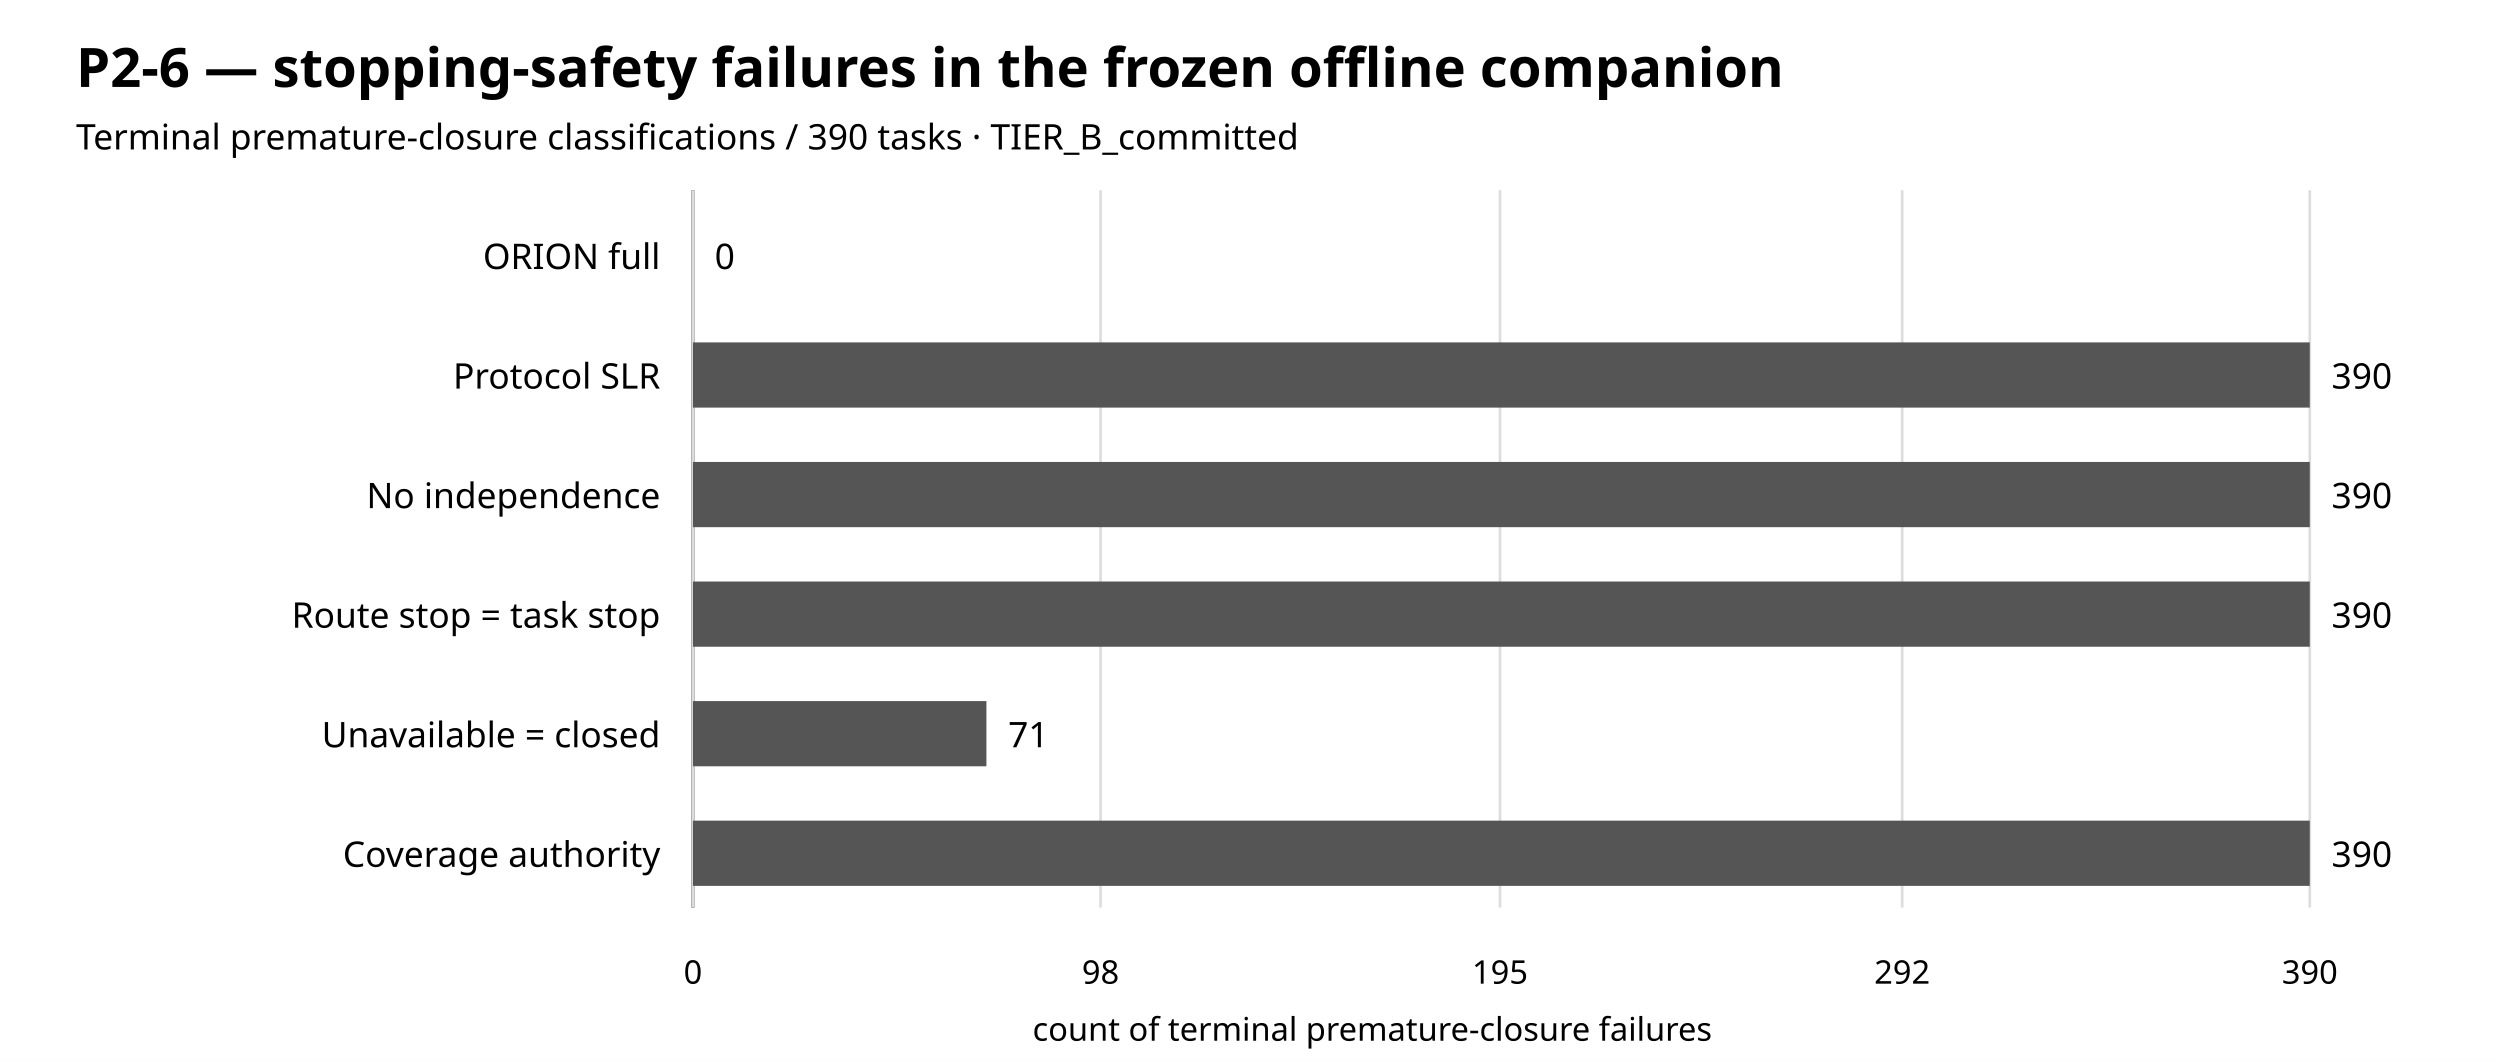
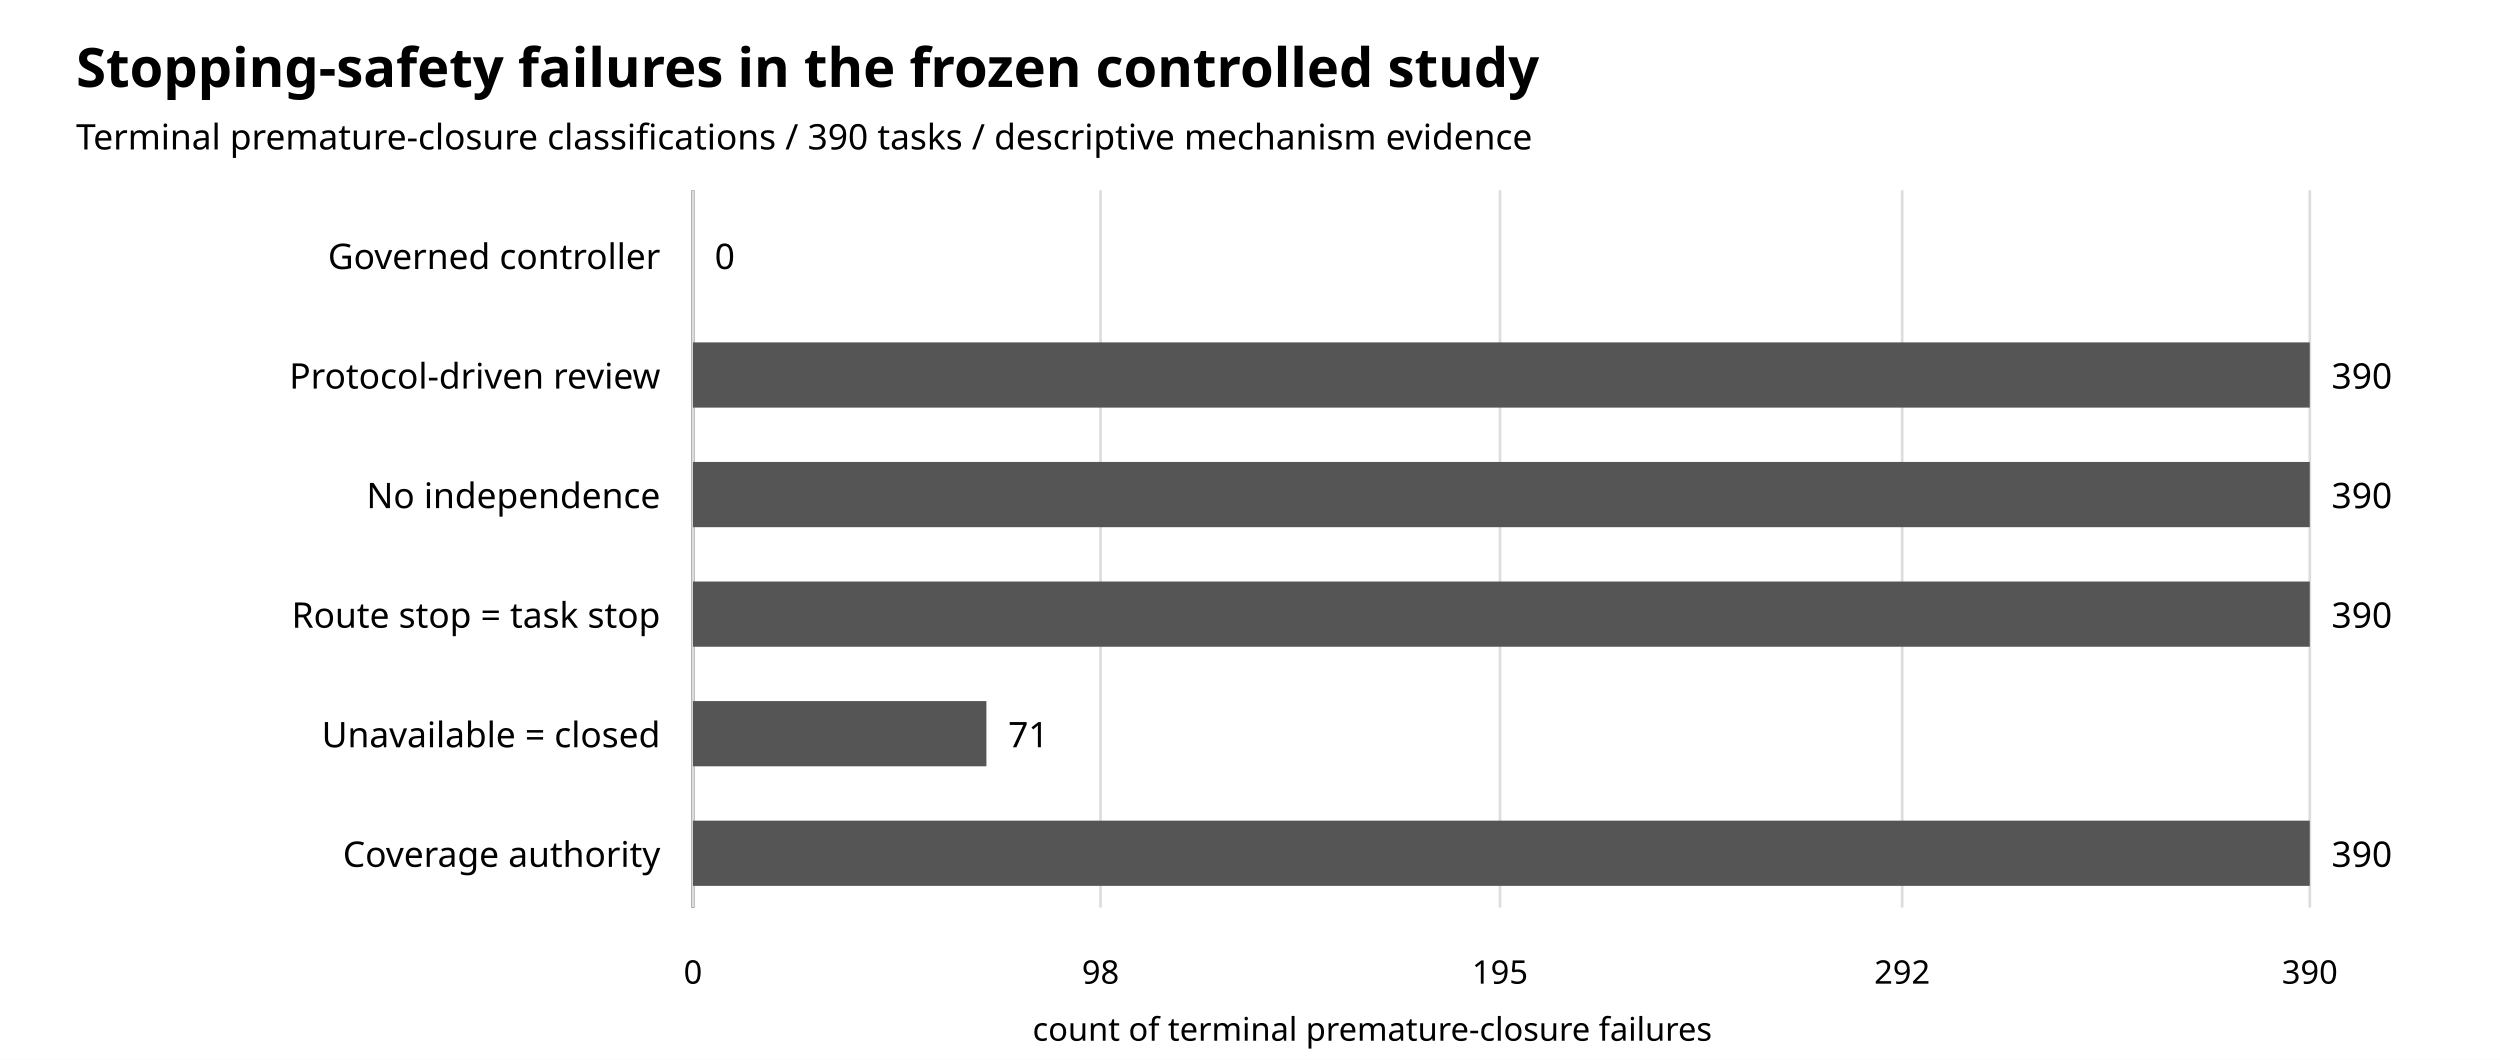
<svg xmlns="http://www.w3.org/2000/svg" width="920" height="390" viewBox="0 0 920 390">
  <rect width="100%" height="100%" fill="white" />
-   <text x="28" y="32" font-family="sans-serif" font-size="20" font-weight="700">P2-6 — stopping-safety failures in the frozen offline companion</text>
-   <text x="28" y="55" font-family="sans-serif" font-size="13">Terminal premature-closure classifications / 390 tasks · TIER_B_committed</text>
+   <text x="28" y="32" font-family="sans-serif" font-size="20" font-weight="700">Stopping-safety failures in the frozen controlled study</text>
+   <text x="28" y="55" font-family="sans-serif" font-size="13">Terminal premature-closure classifications / 390 tasks / descriptive mechanism evidence</text>
  <line x1="255" y1="70" x2="255" y2="334" stroke="black" />
  <line x1="255" y1="70" x2="255" y2="334" stroke="#dddddd" />
  <text x="255" y="362" text-anchor="middle" font-family="sans-serif" font-size="12">0</text>
  <line x1="405" y1="70" x2="405" y2="334" stroke="#dddddd" />
  <text x="405" y="362" text-anchor="middle" font-family="sans-serif" font-size="12">98</text>
  <line x1="552" y1="70" x2="552" y2="334" stroke="#dddddd" />
  <text x="552" y="362" text-anchor="middle" font-family="sans-serif" font-size="12">195</text>
  <line x1="700" y1="70" x2="700" y2="334" stroke="#dddddd" />
  <text x="700" y="362" text-anchor="middle" font-family="sans-serif" font-size="12">292</text>
  <line x1="850" y1="70" x2="850" y2="334" stroke="#dddddd" />
  <text x="850" y="362" text-anchor="middle" font-family="sans-serif" font-size="12">390</text>
-   <text x="243" y="99" text-anchor="end" font-family="sans-serif" font-size="13">ORION full</text>
+   <text x="243" y="99" text-anchor="end" font-family="sans-serif" font-size="13">Governed controller</text>
  <rect x="255" y="82" width="0" height="24" fill="#555555" />
  <text x="263" y="99" font-family="sans-serif" font-size="13">0</text>
-   <text x="243" y="143" text-anchor="end" font-family="sans-serif" font-size="13">Protocol SLR</text>
+   <text x="243" y="143" text-anchor="end" font-family="sans-serif" font-size="13">Protocol-driven review</text>
  <rect x="255" y="126" width="595" height="24" fill="#555555" />
  <text x="858" y="143" font-family="sans-serif" font-size="13">390</text>
  <text x="243" y="187" text-anchor="end" font-family="sans-serif" font-size="13">No independence</text>
  <rect x="255" y="170" width="595" height="24" fill="#555555" />
  <text x="858" y="187" font-family="sans-serif" font-size="13">390</text>
  <text x="243" y="231" text-anchor="end" font-family="sans-serif" font-size="13">Route stop = task stop</text>
  <rect x="255" y="214" width="595" height="24" fill="#555555" />
  <text x="858" y="231" font-family="sans-serif" font-size="13">390</text>
  <text x="243" y="275" text-anchor="end" font-family="sans-serif" font-size="13">Unavailable = closed</text>
  <rect x="255" y="258" width="108" height="24" fill="#555555" />
  <text x="371" y="275" font-family="sans-serif" font-size="13">71</text>
  <text x="243" y="319" text-anchor="end" font-family="sans-serif" font-size="13">Coverage authority</text>
  <rect x="255" y="302" width="595" height="24" fill="#555555" />
  <text x="858" y="319" font-family="sans-serif" font-size="13">390</text>
  <text x="505" y="383" text-anchor="middle" font-family="sans-serif" font-size="12">count of terminal premature-closure failures</text>
</svg>
